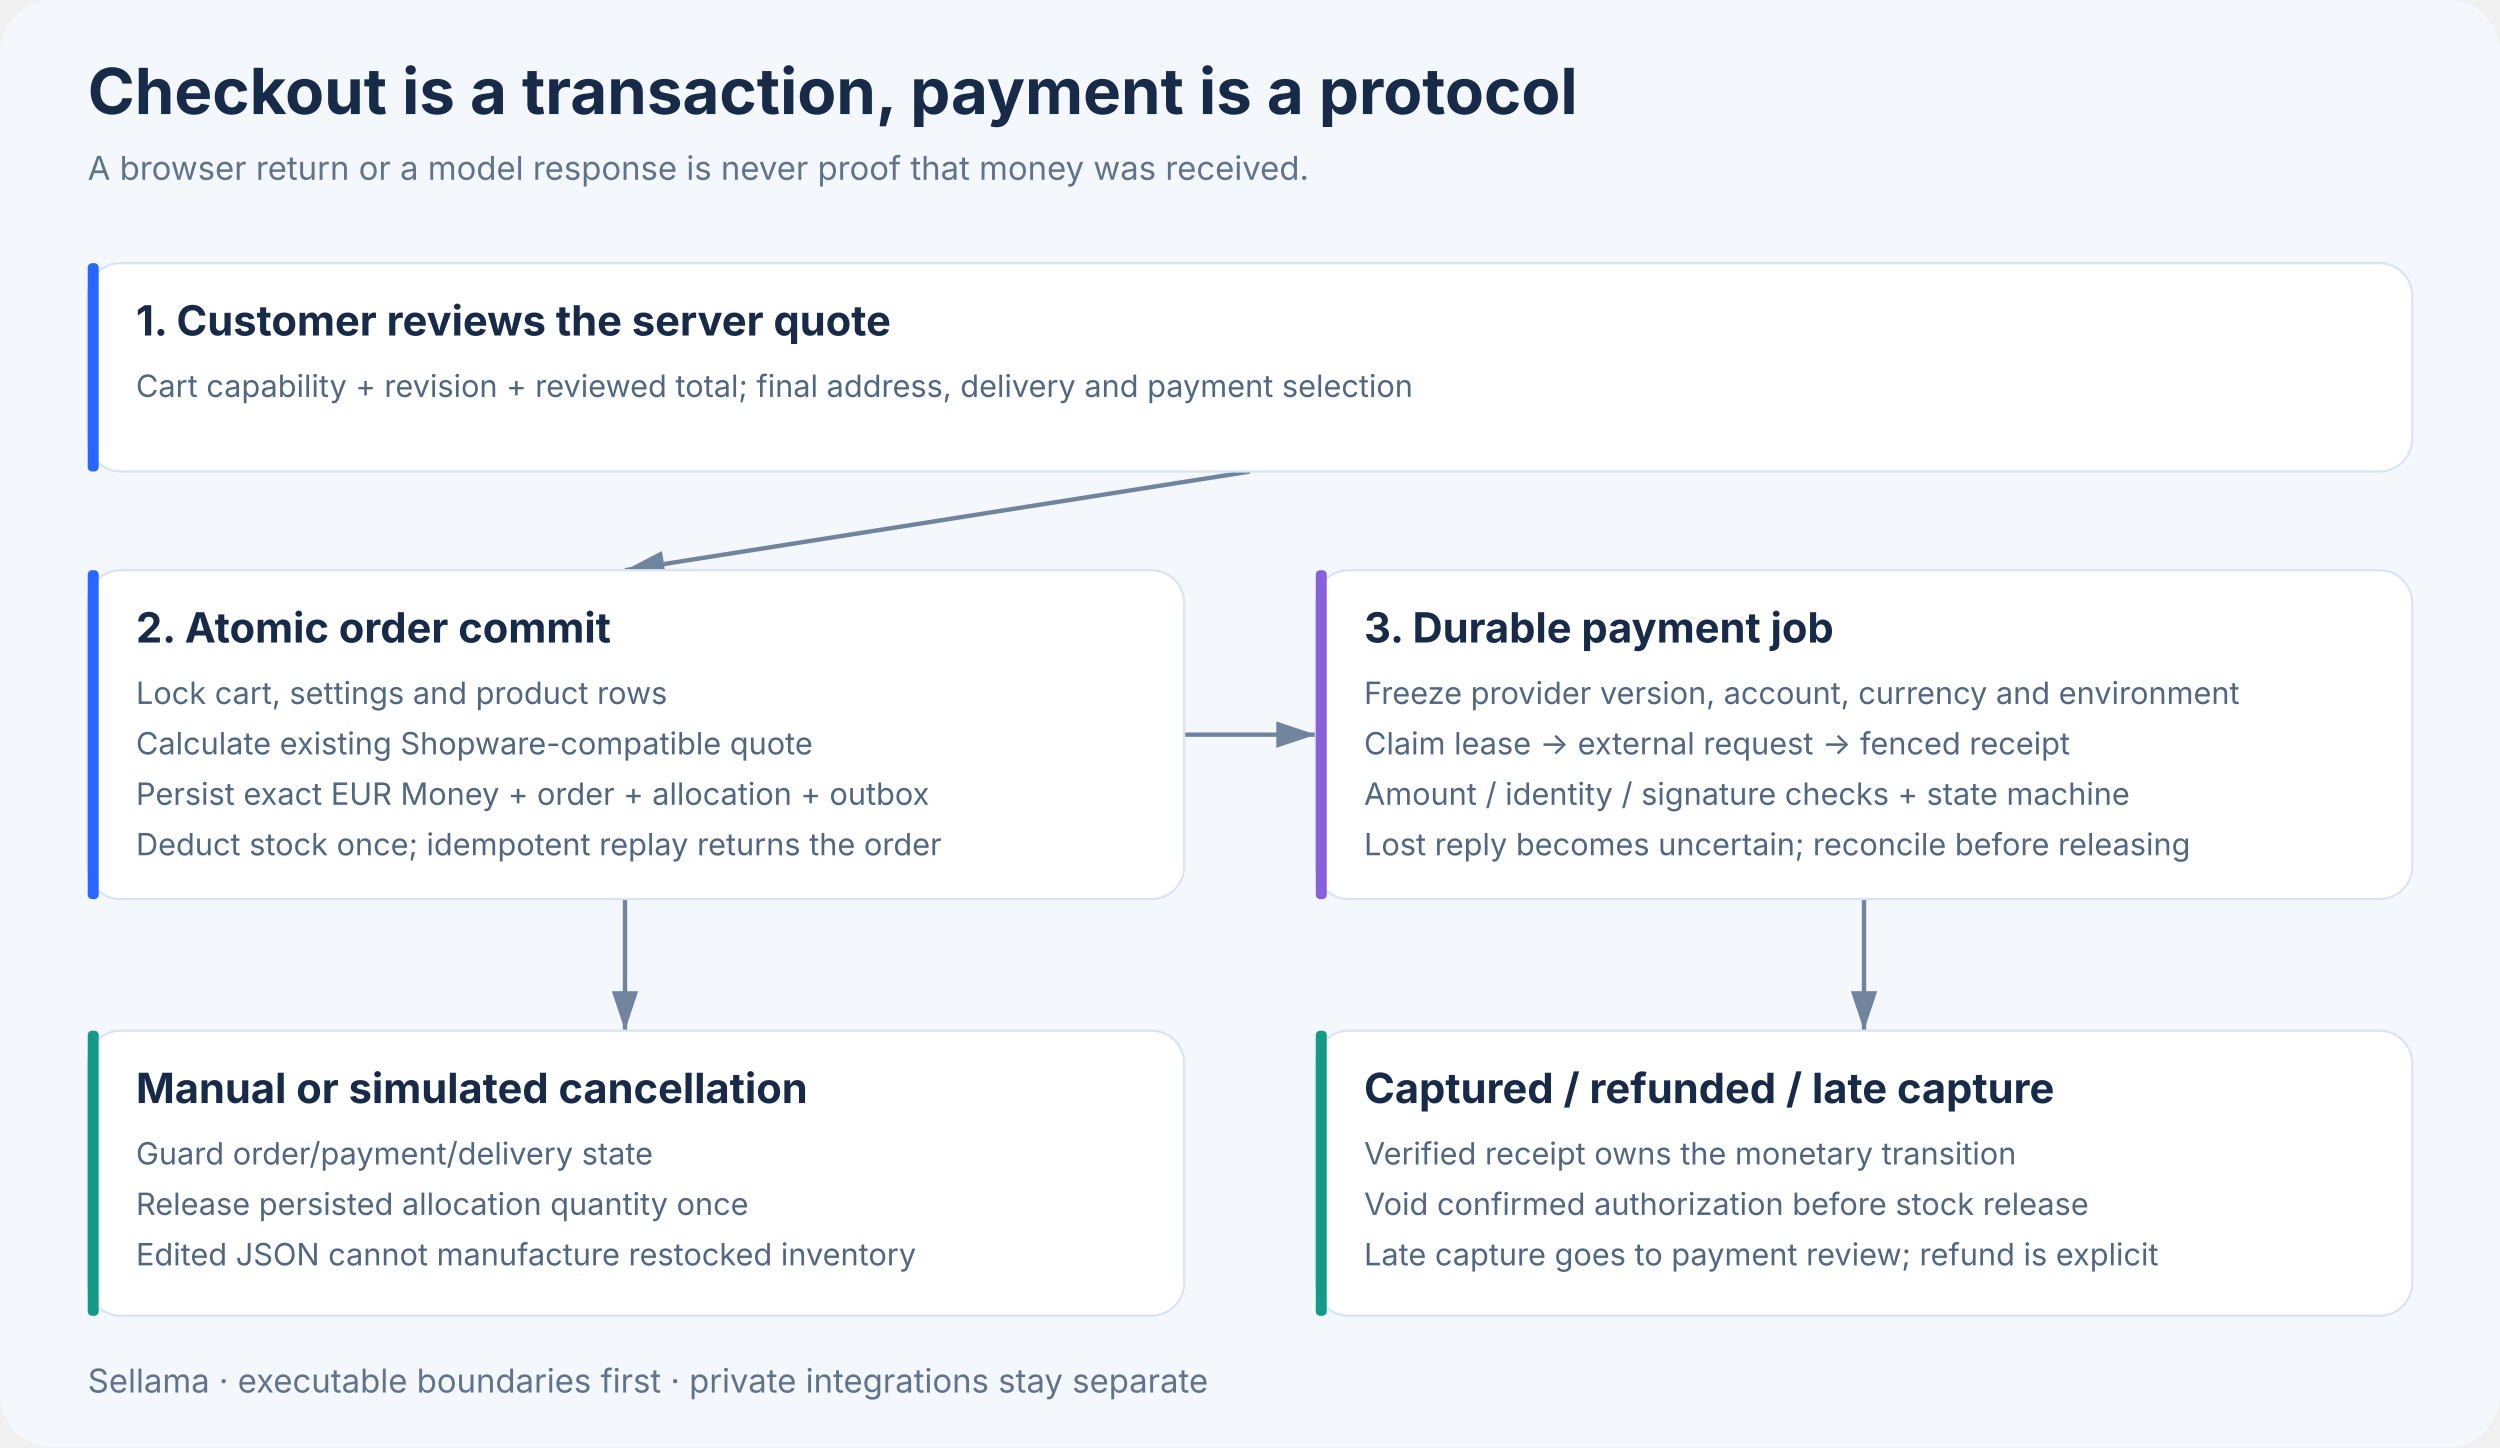
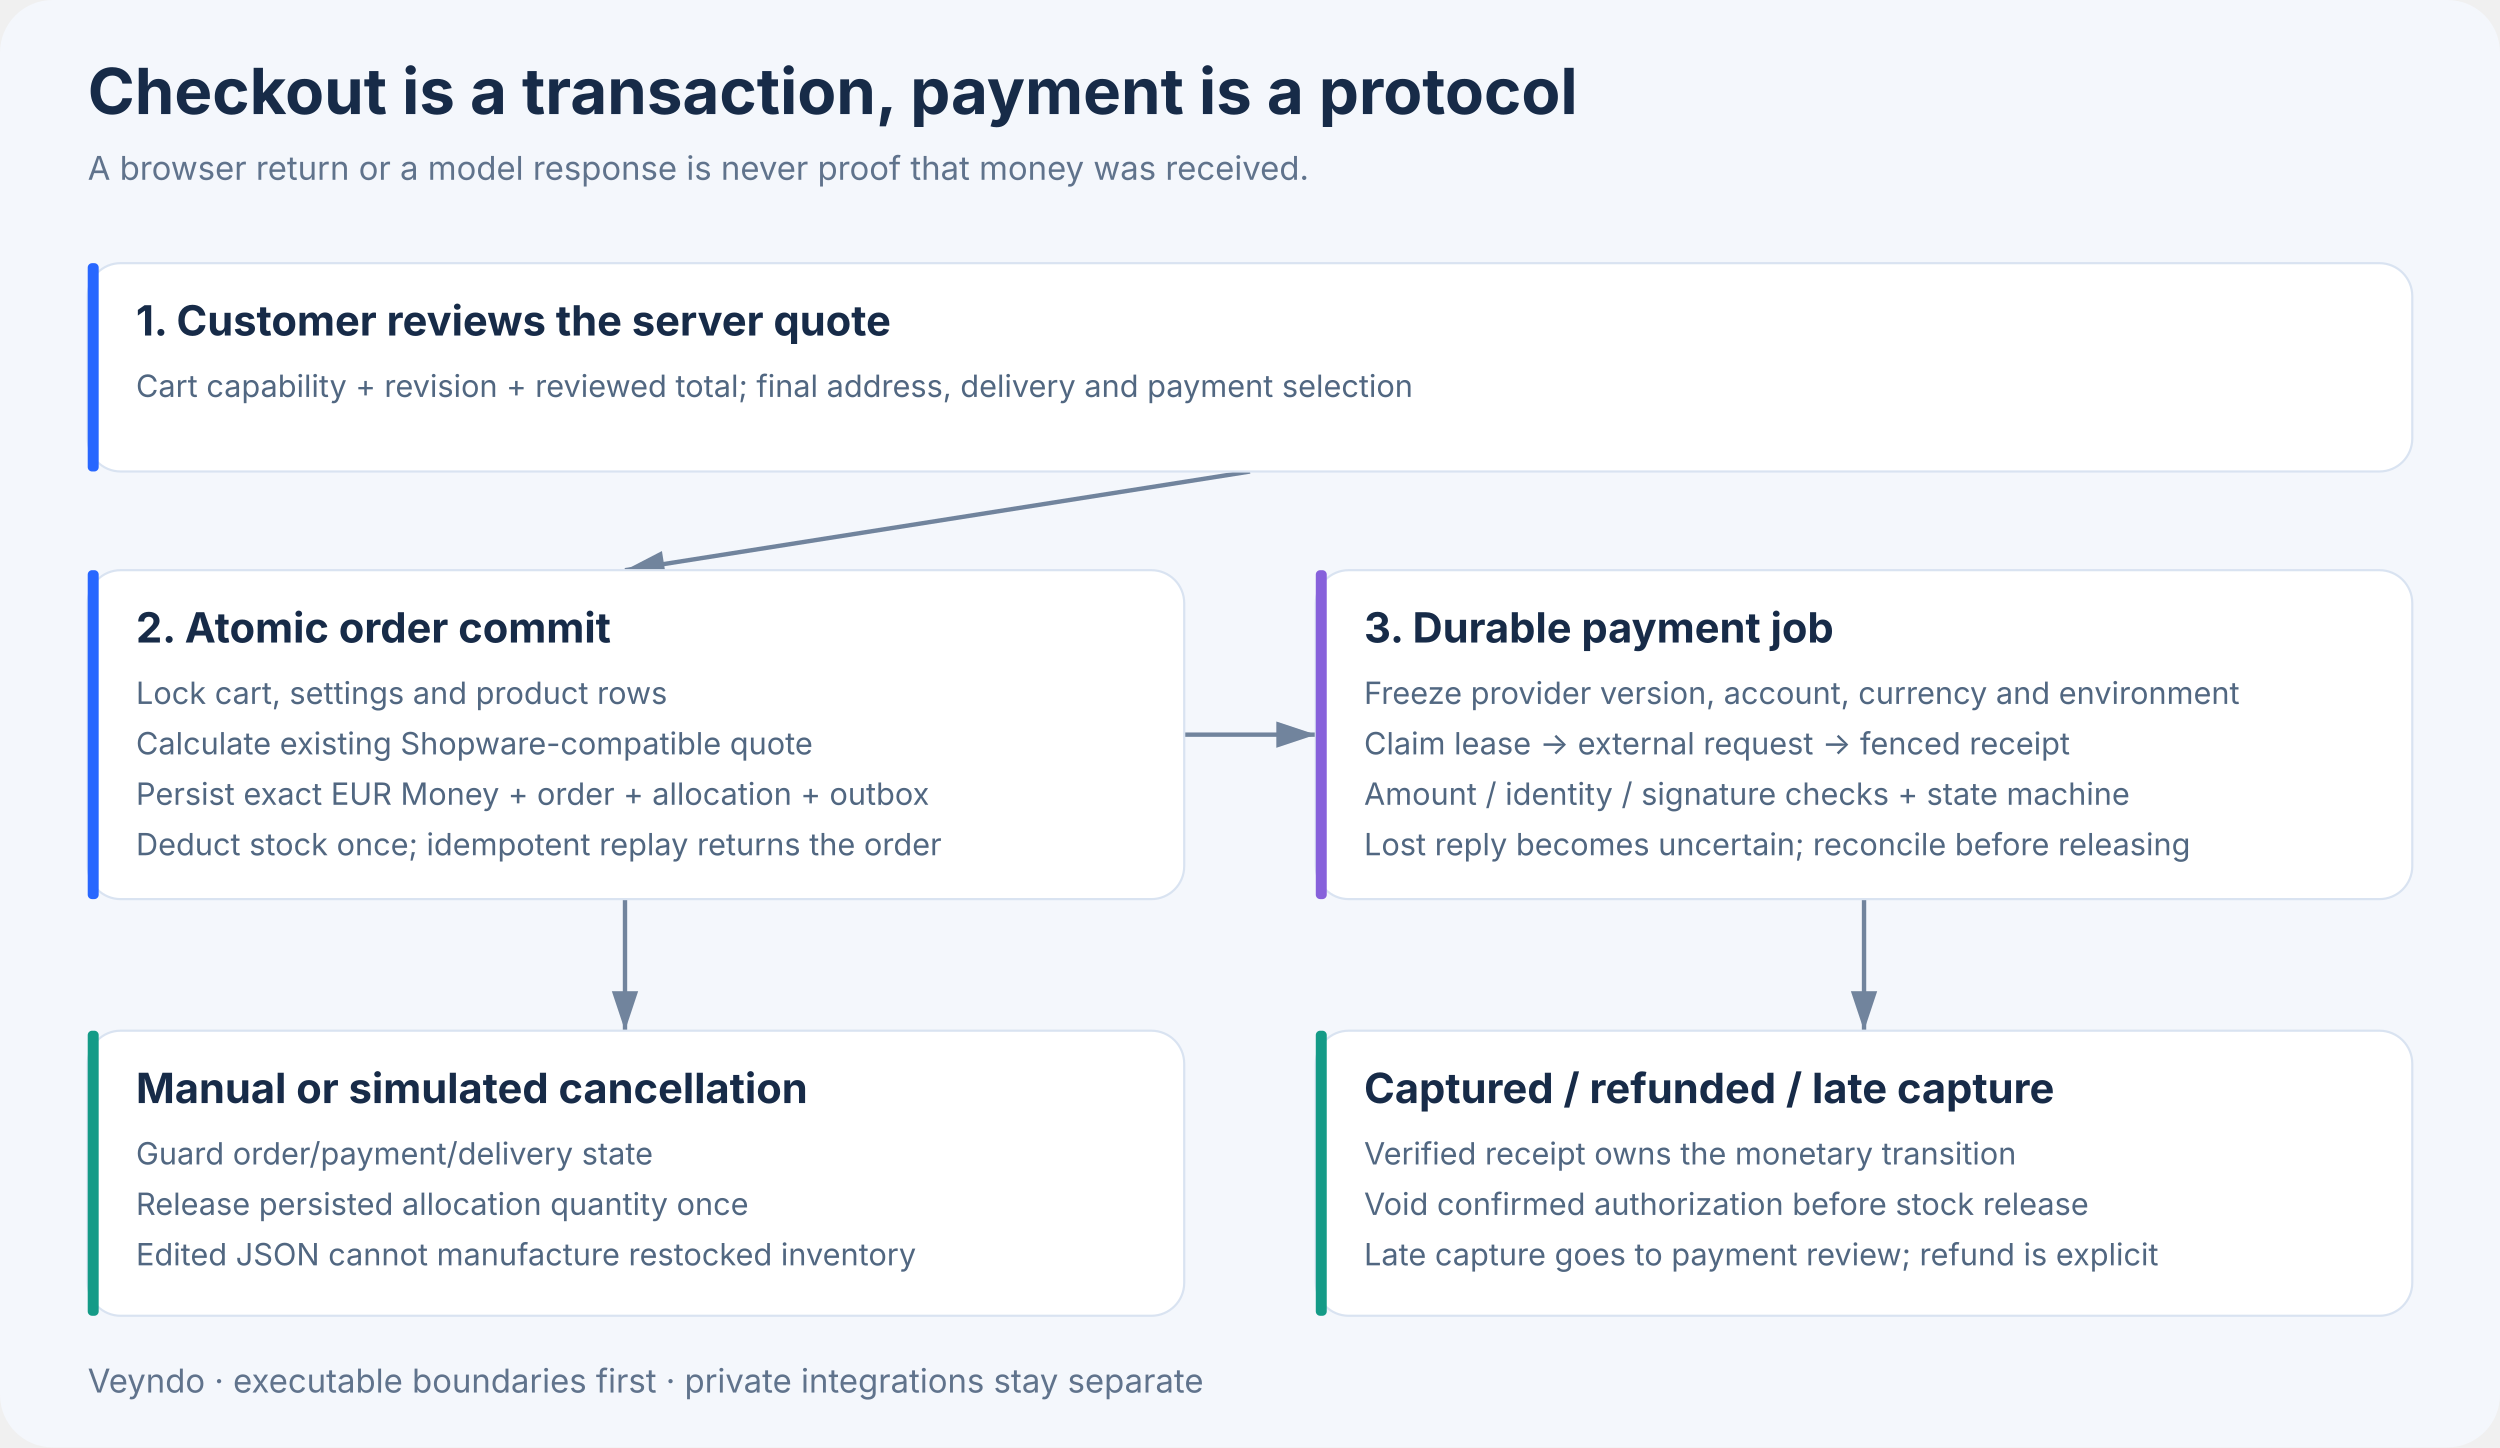
<svg xmlns="http://www.w3.org/2000/svg" viewBox="0 0 1140 660" role="img" aria-labelledby="title description">
  <defs>
    <marker id="arrow" markerWidth="10" markerHeight="10" refX="9" refY="3" orient="auto" markerUnits="strokeWidth">
      <path d="M0,0 L0,6 L9,3 z" fill="#71849d" />
    </marker>
  </defs>
  <rect width="1140" height="660" rx="24" fill="#f4f7fc" />
  <style>text{font-family:Inter,system-ui,sans-serif}.title{font-size:29px;font-weight:700;fill:#172b48}.sub{font-size:15px;fill:#60738c}.head{font-size:19px;font-weight:650;fill:#172b48}.line{font-size:14px;fill:#516781}.tag{font-size:12px;fill:#2163d8;font-weight:650}</style>
  <text x="40" y="52" class="title">Checkout is a transaction, payment is a protocol</text>
  <text x="40" y="82" class="sub">A browser return or a model response is never proof that money was received.</text>
  <path d="M570 215 L285 260" stroke="#71849d" stroke-width="2" fill="none" marker-end="url(#arrow)" />
  <path d="M540 335 L600 335" stroke="#71849d" stroke-width="2" fill="none" marker-end="url(#arrow)" />
  <path d="M285 410 L285 470" stroke="#71849d" stroke-width="2" fill="none" marker-end="url(#arrow)" />
  <path d="M850 410 L850 470" stroke="#71849d" stroke-width="2" fill="none" marker-end="url(#arrow)" />
  <rect x="40" y="120" width="1060" height="95" rx="15" fill="white" stroke="#d9e3f1" />
  <rect x="40" y="120" width="5" height="95" rx="2" fill="#2867ff" />
  <text x="62" y="153" class="head">1. Customer reviews the server quote</text>
  <text x="62" y="181" class="line">Cart capability + revision + reviewed total; final address, delivery and payment selection</text>
  <rect x="40" y="260" width="500" height="150" rx="15" fill="white" stroke="#d9e3f1" />
  <rect x="40" y="260" width="5" height="150" rx="2" fill="#2867ff" />
  <text x="62" y="293" class="head">2. Atomic order commit</text>
  <text x="62" y="321" class="line">Lock cart, settings and product rows</text>
  <text x="62" y="344" class="line">Calculate existing Shopware-compatible quote</text>
  <text x="62" y="367" class="line">Persist exact EUR Money + order + allocation + outbox</text>
  <text x="62" y="390" class="line">Deduct stock once; idempotent replay returns the order</text>
  <rect x="600" y="260" width="500" height="150" rx="15" fill="white" stroke="#d9e3f1" />
  <rect x="600" y="260" width="5" height="150" rx="2" fill="#8761db" />
  <text x="622" y="293" class="head">3. Durable payment job</text>
  <text x="622" y="321" class="line">Freeze provider version, account, currency and environment</text>
  <text x="622" y="344" class="line">Claim lease → external request → fenced receipt</text>
  <text x="622" y="367" class="line">Amount / identity / signature checks + state machine</text>
  <text x="622" y="390" class="line">Lost reply becomes uncertain; reconcile before releasing</text>
  <rect x="40" y="470" width="500" height="130" rx="15" fill="white" stroke="#d9e3f1" />
  <rect x="40" y="470" width="5" height="130" rx="2" fill="#149b87" />
  <text x="62" y="503" class="head">Manual or simulated cancellation</text>
  <text x="62" y="531" class="line">Guard order/payment/delivery state</text>
  <text x="62" y="554" class="line">Release persisted allocation quantity once</text>
  <text x="62" y="577" class="line">Edited JSON cannot manufacture restocked inventory</text>
  <rect x="600" y="470" width="500" height="130" rx="15" fill="white" stroke="#d9e3f1" />
  <rect x="600" y="470" width="5" height="130" rx="2" fill="#149b87" />
  <text x="622" y="503" class="head">Captured / refunded / late capture</text>
  <text x="622" y="531" class="line">Verified receipt owns the monetary transition</text>
  <text x="622" y="554" class="line">Void confirmed authorization before stock release</text>
  <text x="622" y="577" class="line">Late capture goes to payment review; refund is explicit</text>
-   <text x="40" y="635" class="sub">Sellama · executable boundaries first · private integrations stay separate</text>
+   <text x="40" y="635" class="sub">Veyndo · executable boundaries first · private integrations stay separate</text>
</svg>
